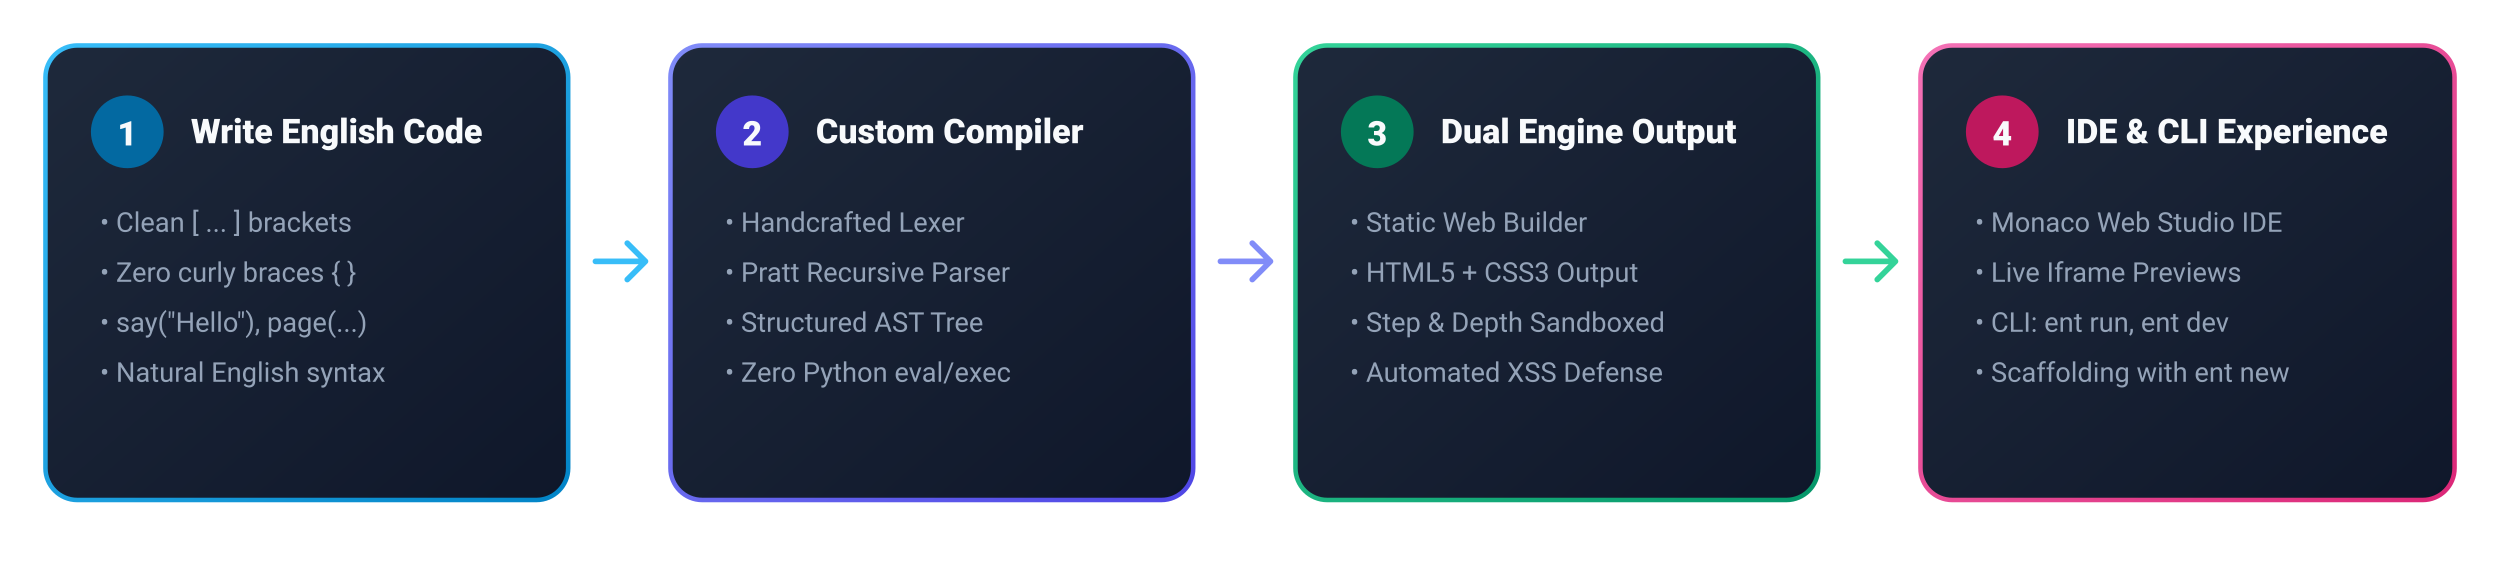
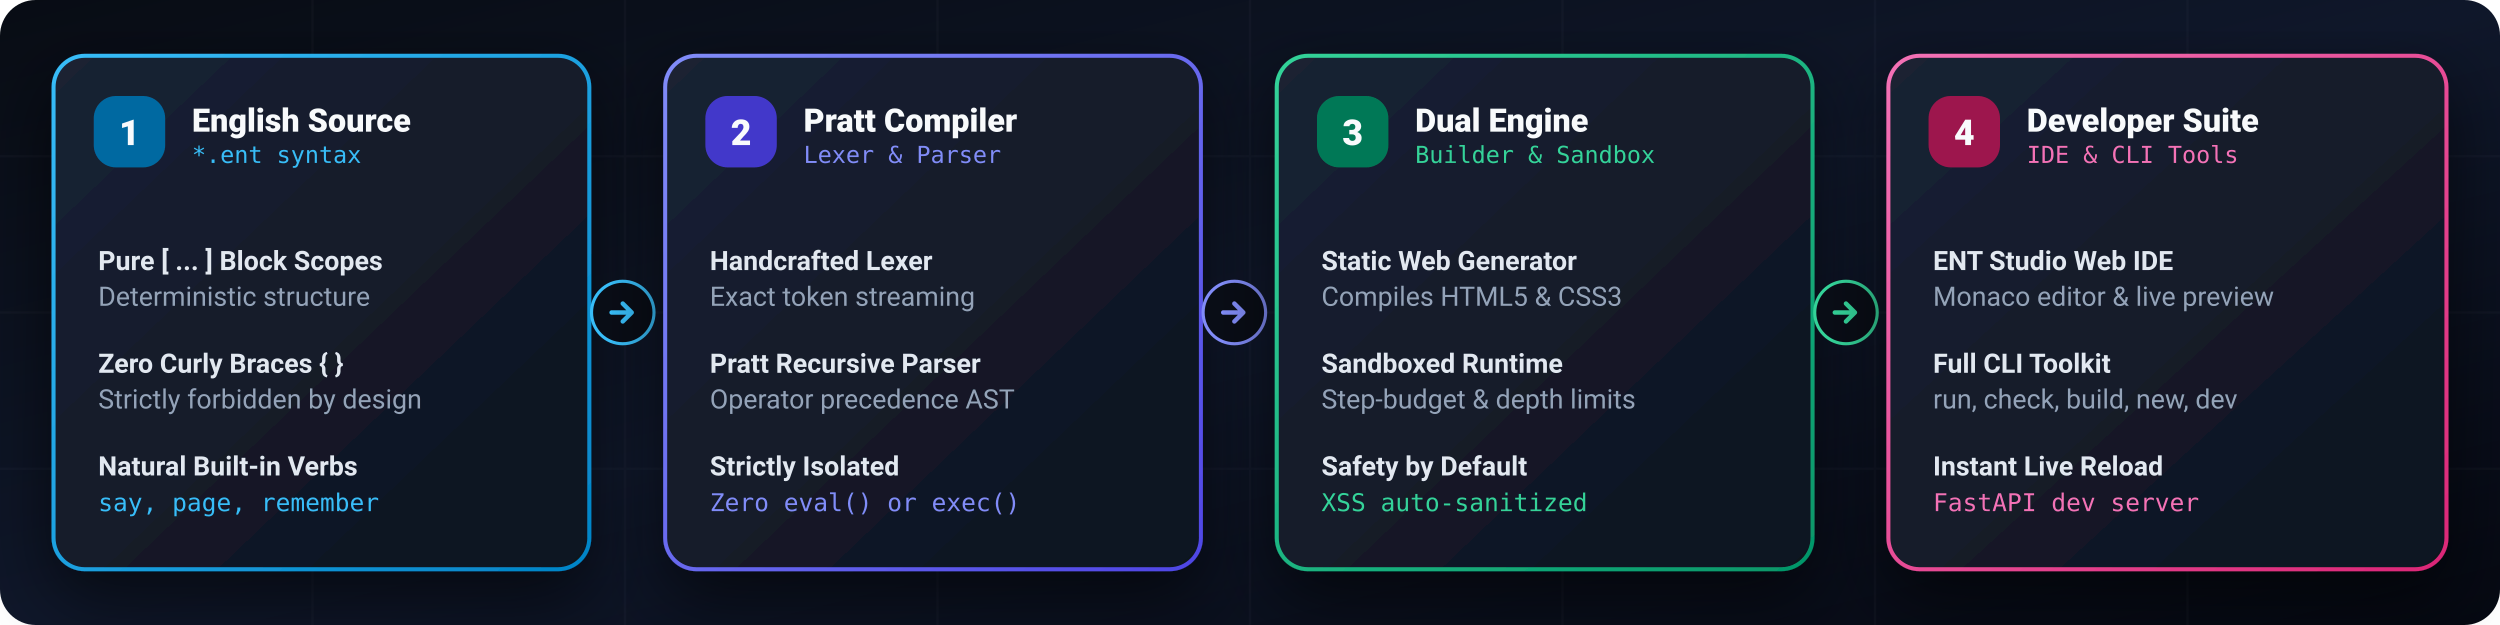
- <svg xmlns="http://www.w3.org/2000/svg" viewBox="0 0 1100 250" width="1100" height="250" fill="none">
+ <svg xmlns="http://www.w3.org/2000/svg" viewBox="0 0 1120 280" width="1120" height="280" fill="none">
  <defs>
-     <linearGradient id="cardBg" x1="0%" y1="0%" x2="100%" y2="100%">
-       <stop offset="0%" stop-color="#1E293B" />
-       <stop offset="100%" stop-color="#0F172A" />
+     <linearGradient id="hiwBg" x1="0%" y1="0%" x2="100%" y2="100%">
+       <stop offset="0%" stop-color="#080C14" />
+       <stop offset="50%" stop-color="#0F172A" />
+       <stop offset="100%" stop-color="#050811" />
    </linearGradient>
-     <linearGradient id="borderGrad1" x1="0%" y1="0%" x2="100%" y2="100%">
+     <linearGradient id="stepCardBg" x1="0%" y1="0%" x2="100%" y2="100%">
+       <stop offset="0%" stop-color="#1A2234" />
+       <stop offset="100%" stop-color="#0D131F" />
+     </linearGradient>
+     <linearGradient id="step1Grad" x1="0%" y1="0%" x2="100%" y2="100%">
      <stop offset="0%" stop-color="#38BDF8" />
      <stop offset="100%" stop-color="#0284C7" />
    </linearGradient>
-     <linearGradient id="borderGrad2" x1="0%" y1="0%" x2="100%" y2="100%">
+     <linearGradient id="step2Grad" x1="0%" y1="0%" x2="100%" y2="100%">
      <stop offset="0%" stop-color="#818CF8" />
      <stop offset="100%" stop-color="#4F46E5" />
    </linearGradient>
-     <linearGradient id="borderGrad3" x1="0%" y1="0%" x2="100%" y2="100%">
+     <linearGradient id="step3Grad" x1="0%" y1="0%" x2="100%" y2="100%">
      <stop offset="0%" stop-color="#34D399" />
      <stop offset="100%" stop-color="#059669" />
    </linearGradient>
-     <linearGradient id="borderGrad4" x1="0%" y1="0%" x2="100%" y2="100%">
+     <linearGradient id="step4Grad" x1="0%" y1="0%" x2="100%" y2="100%">
      <stop offset="0%" stop-color="#F472B6" />
      <stop offset="100%" stop-color="#DB2777" />
    </linearGradient>
+     <filter id="hiwShadow" x="-10%" y="-10%" width="120%" height="125%">
+       <feDropShadow dx="0" dy="12" stdDeviation="16" flood-color="#000000" flood-opacity="0.6" />
+     </filter>
  </defs>
  <style>
-     .sans { font-family: -apple-system, BlinkMacSystemFont, 'Segoe UI', Roboto, sans-serif; }
-     .mono { font-family: 'Fira Code', Consolas, monospace; }
+     .sans { font-family: -apple-system, BlinkMacSystemFont, 'Segoe UI', Roboto, Helvetica, Arial, sans-serif; }
+     .mono { font-family: 'Cascadia Code', 'Fira Code', 'JetBrains Mono', Consolas, monospace; }
  </style>
-   <g transform="translate(20, 20)">
-     <rect width="230" height="200" rx="14" fill="url(#cardBg)" stroke="url(#borderGrad1)" stroke-width="2" />
-     <circle cx="36" cy="38" r="16" fill="#0369A1" />
-     <text x="36" y="44" class="sans" font-size="15" font-weight="800" fill="#F8FAFC" text-anchor="middle">1</text>
-     <text x="64" y="43" class="sans" font-size="15" font-weight="800" fill="#F8FAFC">Write English Code</text>
-     <text x="24" y="82" class="sans" font-size="12" fill="#94A3B8">
-       <tspan x="24" dy="0">• Clean [ ... ] brackets</tspan>
-       <tspan x="24" dy="22">• Zero curly braces { }</tspan>
-       <tspan x="24" dy="22">• say("Hello"), page(...)</tspan>
-       <tspan x="24" dy="22">• Natural English syntax</tspan>
-     </text>
+   <rect width="1120" height="280" fill="url(#hiwBg)" rx="16" />
+   <g opacity="0.04" stroke="#94A3B8" stroke-width="1">
+     <path d="M 0 70 L 1120 70 M 0 140 L 1120 140 M 0 210 L 1120 210" />
+     <path d="M 140 0 L 140 280 M 280 0 L 280 280 M 420 0 L 420 280 M 560 0 L 560 280 M 700 0 L 700 280 M 840 0 L 840 280 M 980 0 L 980 280" />
  </g>
-   <g transform="translate(262, 105)">
-     <path d="M 0 10 L 22 10 M 14 2 L 22 10 L 14 18" stroke="#38BDF8" stroke-width="2.5" stroke-linecap="round" stroke-linejoin="round" />
+   <g transform="translate(24, 25)" filter="url(#hiwShadow)">
+     <rect width="240" height="230" rx="14" fill="url(#stepCardBg)" stroke="url(#step1Grad)" stroke-width="1.8" />
+     <g transform="translate(18, 18)">
+       <rect width="32" height="32" rx="10" fill="#0369A1" />
+       <text x="16" y="22" class="sans" font-size="16" font-weight="900" fill="#F8FAFC" text-anchor="middle">1</text>
+       <text x="44" y="16" class="sans" font-size="14.5" font-weight="800" fill="#F8FAFC">English Source</text>
+       <text x="44" y="30" class="mono" font-size="10.5" fill="#38BDF8">*.ent syntax</text>
+     </g>
+     <g transform="translate(20, 78)" class="sans" font-size="12">
+       <text x="0" y="18" fill="#E2E8F0" font-weight="600">Pure [ ... ] Block Scopes</text>
+       <text x="0" y="34" fill="#94A3B8">Deterministic structure</text>
+       <text x="0" y="64" fill="#E2E8F0" font-weight="600">Zero Curly Braces { }</text>
+       <text x="0" y="80" fill="#94A3B8">Strictly forbidden by design</text>
+       <text x="0" y="110" fill="#E2E8F0" font-weight="600">Natural Built-in Verbs</text>
+       <text x="0" y="126" fill="#38BDF8" class="mono" font-size="11">say, page, remember</text>
+     </g>
  </g>
-   <g transform="translate(295, 20)">
-     <rect width="230" height="200" rx="14" fill="url(#cardBg)" stroke="url(#borderGrad2)" stroke-width="2" />
-     <circle cx="36" cy="38" r="16" fill="#4338CA" />
-     <text x="36" y="44" class="sans" font-size="15" font-weight="800" fill="#F8FAFC" text-anchor="middle">2</text>
-     <text x="64" y="43" class="sans" font-size="15" font-weight="800" fill="#F8FAFC">Custom Compiler</text>
-     <text x="24" y="82" class="sans" font-size="12" fill="#94A3B8">
-       <tspan x="24" dy="0">• Handcrafted Lexer</tspan>
-       <tspan x="24" dy="22">• Pratt Recursive Parser</tspan>
-       <tspan x="24" dy="22">• Structured AST Tree</tspan>
-       <tspan x="24" dy="22">• Zero Python eval/exec</tspan>
-     </text>
+   <g transform="translate(268, 130)">
+     <circle cx="11" cy="10" r="14" fill="#090D16" stroke="#38BDF8" stroke-width="1.4" />
+     <path d="M 6 10 L 15 10 M 11 6 L 15 10 L 11 14" stroke="#38BDF8" stroke-width="2" stroke-linecap="round" stroke-linejoin="round" />
  </g>
-   <g transform="translate(537, 105)">
-     <path d="M 0 10 L 22 10 M 14 2 L 22 10 L 14 18" stroke="#818CF8" stroke-width="2.5" stroke-linecap="round" stroke-linejoin="round" />
+   <g transform="translate(298, 25)" filter="url(#hiwShadow)">
+     <rect width="240" height="230" rx="14" fill="url(#stepCardBg)" stroke="url(#step2Grad)" stroke-width="1.8" />
+     <g transform="translate(18, 18)">
+       <rect width="32" height="32" rx="10" fill="#4338CA" />
+       <text x="16" y="22" class="sans" font-size="16" font-weight="900" fill="#F8FAFC" text-anchor="middle">2</text>
+       <text x="44" y="16" class="sans" font-size="14.5" font-weight="800" fill="#F8FAFC">Pratt Compiler</text>
+       <text x="44" y="30" class="mono" font-size="10.5" fill="#818CF8">Lexer &amp; Parser</text>
+     </g>
+     <g transform="translate(20, 78)" class="sans" font-size="12">
+       <text x="0" y="18" fill="#E2E8F0" font-weight="600">Handcrafted Lexer</text>
+       <text x="0" y="34" fill="#94A3B8">Exact token streaming</text>
+       <text x="0" y="64" fill="#E2E8F0" font-weight="600">Pratt Recursive Parser</text>
+       <text x="0" y="80" fill="#94A3B8">Operator precedence AST</text>
+       <text x="0" y="110" fill="#E2E8F0" font-weight="600">Strictly Isolated</text>
+       <text x="0" y="126" fill="#818CF8" class="mono" font-size="11">Zero eval() or exec()</text>
+     </g>
  </g>
-   <g transform="translate(570, 20)">
-     <rect width="230" height="200" rx="14" fill="url(#cardBg)" stroke="url(#borderGrad3)" stroke-width="2" />
-     <circle cx="36" cy="38" r="16" fill="#047857" />
-     <text x="36" y="44" class="sans" font-size="15" font-weight="800" fill="#F8FAFC" text-anchor="middle">3</text>
-     <text x="64" y="43" class="sans" font-size="15" font-weight="800" fill="#F8FAFC">Dual Engine Output</text>
-     <text x="24" y="82" class="sans" font-size="12" fill="#94A3B8">
-       <tspan x="24" dy="0">• Static Web Builder</tspan>
-       <tspan x="24" dy="22">• HTML5 + CSS3 Output</tspan>
-       <tspan x="24" dy="22">• Step &amp; Depth Sandboxed</tspan>
-       <tspan x="24" dy="22">• Automated XSS Defense</tspan>
-     </text>
+   <g transform="translate(542, 130)">
+     <circle cx="11" cy="10" r="14" fill="#090D16" stroke="#818CF8" stroke-width="1.4" />
+     <path d="M 6 10 L 15 10 M 11 6 L 15 10 L 11 14" stroke="#818CF8" stroke-width="2" stroke-linecap="round" stroke-linejoin="round" />
  </g>
-   <g transform="translate(812, 105)">
-     <path d="M 0 10 L 22 10 M 14 2 L 22 10 L 14 18" stroke="#34D399" stroke-width="2.5" stroke-linecap="round" stroke-linejoin="round" />
+   <g transform="translate(572, 25)" filter="url(#hiwShadow)">
+     <rect width="240" height="230" rx="14" fill="url(#stepCardBg)" stroke="url(#step3Grad)" stroke-width="1.8" />
+     <g transform="translate(18, 18)">
+       <rect width="32" height="32" rx="10" fill="#047857" />
+       <text x="16" y="22" class="sans" font-size="16" font-weight="900" fill="#F8FAFC" text-anchor="middle">3</text>
+       <text x="44" y="16" class="sans" font-size="14.5" font-weight="800" fill="#F8FAFC">Dual Engine</text>
+       <text x="44" y="30" class="mono" font-size="10.5" fill="#34D399">Builder &amp; Sandbox</text>
+     </g>
+     <g transform="translate(20, 78)" class="sans" font-size="12">
+       <text x="0" y="18" fill="#E2E8F0" font-weight="600">Static Web Generator</text>
+       <text x="0" y="34" fill="#94A3B8">Compiles HTML5 &amp; CSS3</text>
+       <text x="0" y="64" fill="#E2E8F0" font-weight="600">Sandboxed Runtime</text>
+       <text x="0" y="80" fill="#94A3B8">Step-budget &amp; depth limits</text>
+       <text x="0" y="110" fill="#E2E8F0" font-weight="600">Safety by Default</text>
+       <text x="0" y="126" fill="#34D399" class="mono" font-size="11">XSS auto-sanitized</text>
+     </g>
  </g>
-   <g transform="translate(845, 20)">
-     <rect width="235" height="200" rx="14" fill="url(#cardBg)" stroke="url(#borderGrad4)" stroke-width="2" />
-     <circle cx="36" cy="38" r="16" fill="#BE185D" />
-     <text x="36" y="44" class="sans" font-size="15" font-weight="800" fill="#F8FAFC" text-anchor="middle">4</text>
-     <text x="64" y="43" class="sans" font-size="15" font-weight="800" fill="#F8FAFC">IDE &amp; CLI Experience</text>
-     <text x="24" y="82" class="sans" font-size="12" fill="#94A3B8">
-       <tspan x="24" dy="0">• Monaco Web Studio IDE</tspan>
-       <tspan x="24" dy="22">• Live Iframe Previews</tspan>
-       <tspan x="24" dy="22">• CLI: ent run, ent dev</tspan>
-       <tspan x="24" dy="22">• Scaffolding with ent new</tspan>
-     </text>
+   <g transform="translate(816, 130)">
+     <circle cx="11" cy="10" r="14" fill="#090D16" stroke="#34D399" stroke-width="1.4" />
+     <path d="M 6 10 L 15 10 M 11 6 L 15 10 L 11 14" stroke="#34D399" stroke-width="2" stroke-linecap="round" stroke-linejoin="round" />
+   </g>
+   <g transform="translate(846, 25)" filter="url(#hiwShadow)">
+     <rect width="250" height="230" rx="14" fill="url(#stepCardBg)" stroke="url(#step4Grad)" stroke-width="1.8" />
+     <g transform="translate(18, 18)">
+       <rect width="32" height="32" rx="10" fill="#9D174D" />
+       <text x="16" y="22" class="sans" font-size="16" font-weight="900" fill="#F8FAFC" text-anchor="middle">4</text>
+       <text x="44" y="16" class="sans" font-size="14.5" font-weight="800" fill="#F8FAFC">Developer Suite</text>
+       <text x="44" y="30" class="mono" font-size="10.5" fill="#F472B6">IDE &amp; CLI Tools</text>
+     </g>
+     <g transform="translate(20, 78)" class="sans" font-size="12">
+       <text x="0" y="18" fill="#E2E8F0" font-weight="600">ENT Studio Web IDE</text>
+       <text x="0" y="34" fill="#94A3B8">Monaco editor &amp; live preview</text>
+       <text x="0" y="64" fill="#E2E8F0" font-weight="600">Full CLI Toolkit</text>
+       <text x="0" y="80" fill="#94A3B8">run, check, build, new, dev</text>
+       <text x="0" y="110" fill="#E2E8F0" font-weight="600">Instant Live Reload</text>
+       <text x="0" y="126" fill="#F472B6" class="mono" font-size="11">FastAPI dev server</text>
+     </g>
  </g>
</svg>
